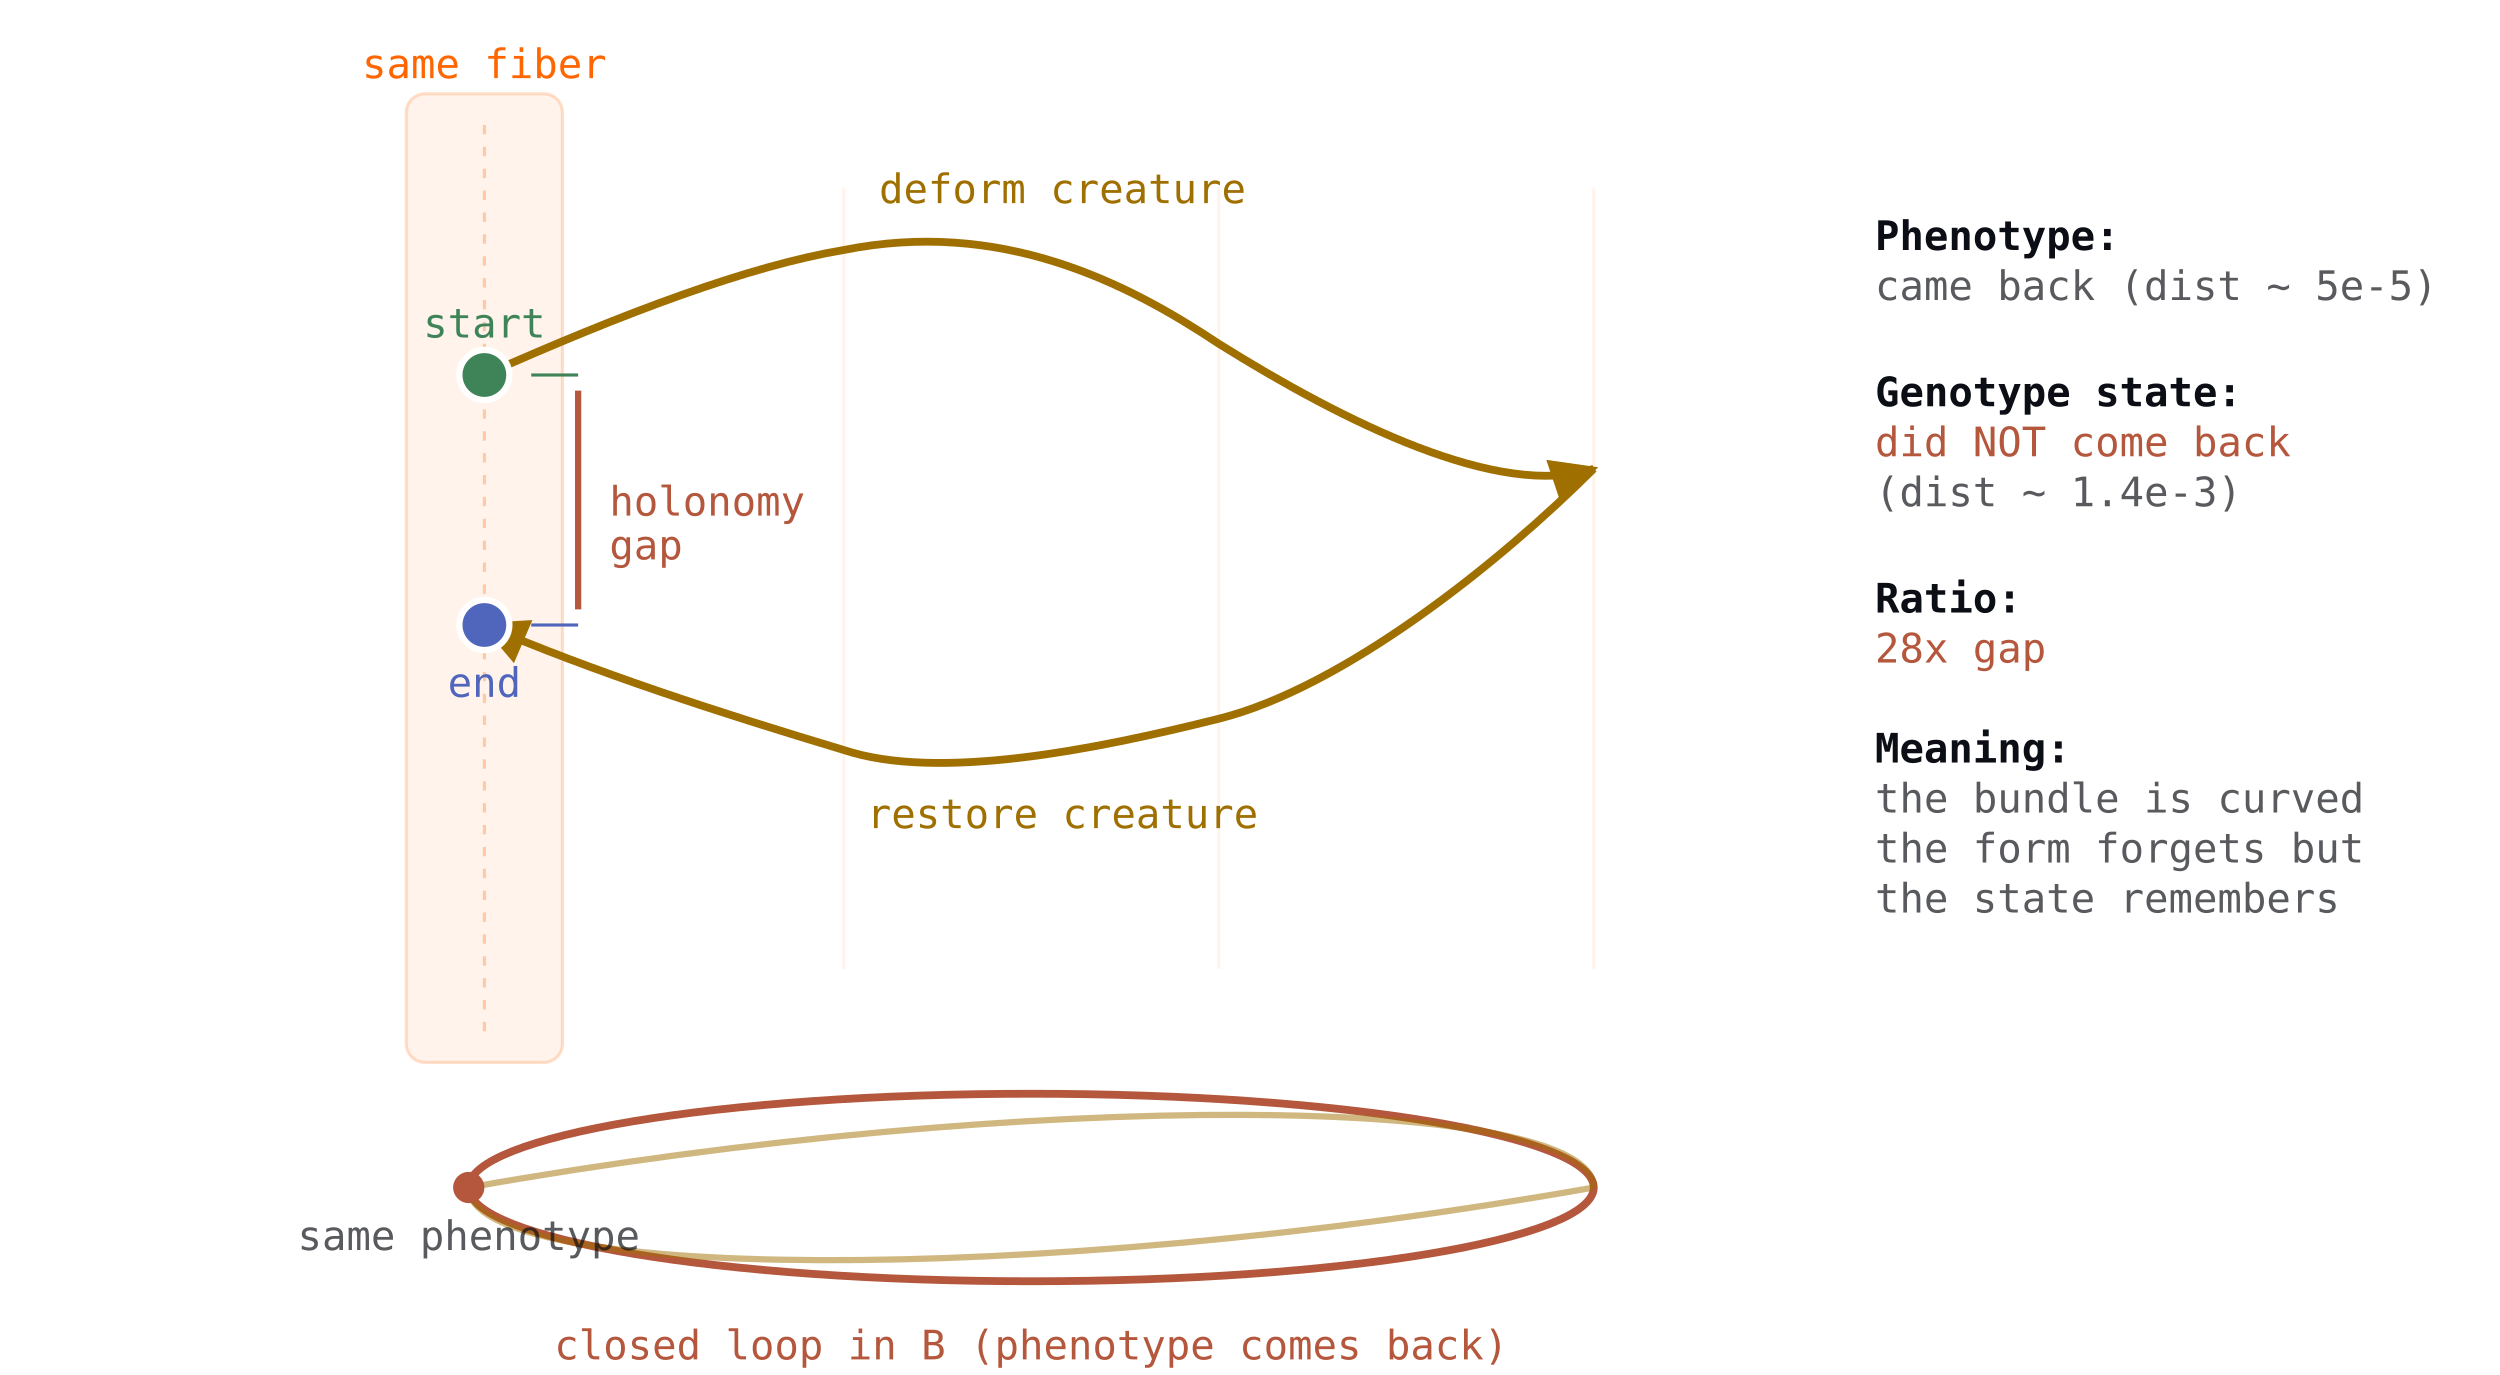
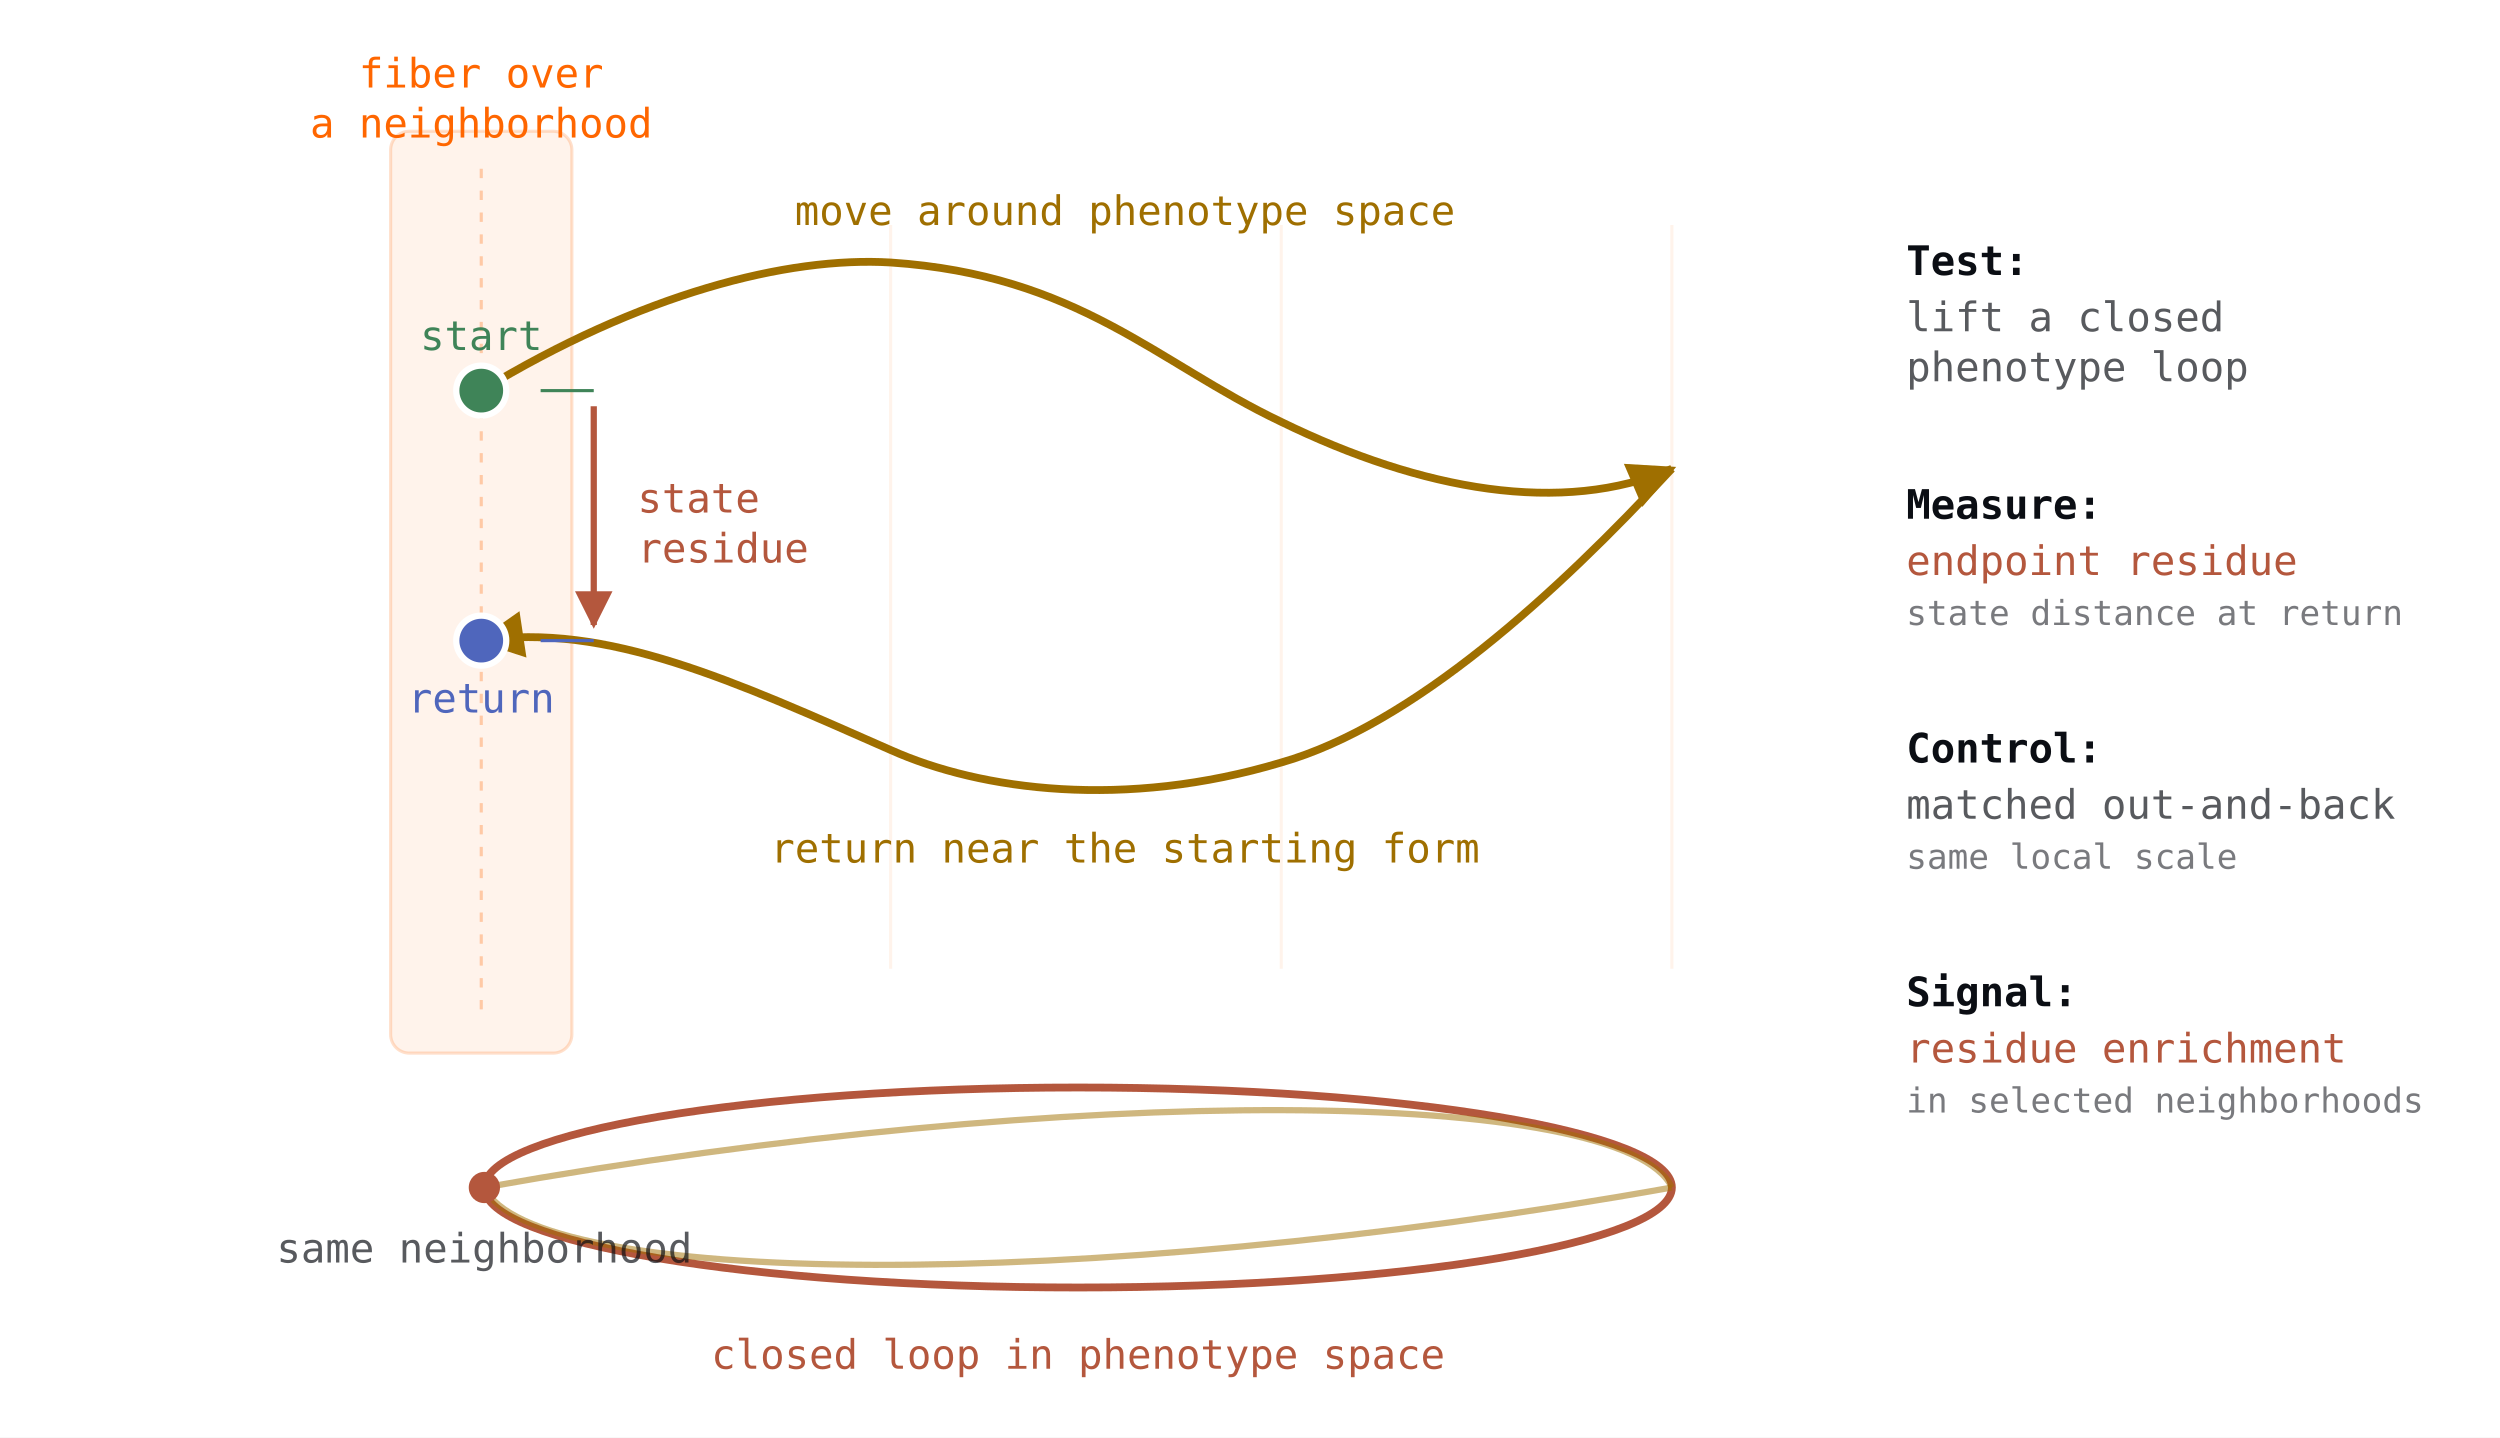
- <svg xmlns="http://www.w3.org/2000/svg" viewBox="0 0 800 440" width="800" height="440">
+ <svg xmlns="http://www.w3.org/2000/svg" viewBox="0 0 800 460" width="800" height="460">
  <style>
text { font-family: "Berkeley Mono", ui-monospace, monospace; fill: #0b0e14; }
.label { font-size: 13px; fill: rgba(11,14,20,0.68); }
- .label-bold { font-size: 13px; fill: #0b0e14; font-weight: 700; }
- .label-accent { font-size: 13px; fill: #ff6600; }
- .label-accent2 { font-size: 13px; fill: #b4573d; }
- .label-accent3 { font-size: 13px; fill: #3f8458; }
- .label-accent4 { font-size: 13px; fill: #9f6f00; }
- .label-accent5 { font-size: 13px; fill: #4f66bc; }
- .annotation { font-size: 12px; fill: rgba(11,14,20,0.5); font-style: italic; }
+ .small { font-size: 11px; fill: rgba(11,14,20,0.55); }
+ .title { font-size: 13px; fill: #0b0e14; font-weight: 700; }
+ .accent { font-size: 13px; fill: #ff6600; }
+ .red { font-size: 13px; fill: #b4573d; }
+ .green { font-size: 13px; fill: #3f8458; }
+ .gold { font-size: 13px; fill: #9f6f00; }
+ .blue { font-size: 13px; fill: #4f66bc; }
+ .note { font-size: 12px; fill: rgba(11,14,20,0.5); font-style: italic; }
</style>
-   <rect width="800" height="440" fill="#ffffff" />
+   <rect width="800" height="460" fill="#ffffff" />
  <defs>
-     <marker id="arrowYellow" viewBox="0 0 10 10" refX="9" refY="5" markerWidth="6" markerHeight="6" orient="auto">
+     <marker id="arrowGold" viewBox="0 0 10 10" refX="9" refY="5" markerWidth="6" markerHeight="6" orient="auto">
      <path d="M 0 0 L 10 5 L 0 10 z" fill="#9f6f00" />
    </marker>
+     <marker id="arrowRed" viewBox="0 0 10 10" refX="9" refY="5" markerWidth="6" markerHeight="6" orient="auto">
+       <path d="M 0 0 L 10 5 L 0 10 z" fill="#b4573d" />
+     </marker>
  </defs>
-   <rect x="130" y="30" width="50" height="310" rx="6" fill="#ff6600" fill-opacity="0.08" stroke="#ff6600" stroke-opacity="0.2" />
-   <line x1="155" y1="40" x2="155" y2="330" stroke="#ff6600" stroke-opacity="0.3" stroke-width="1" stroke-dasharray="3,4" />
+   <rect x="125" y="42" width="58" height="295" rx="6" fill="#ff6600" fill-opacity="0.08" stroke="#ff6600" stroke-opacity="0.2" />
+   <line x1="154" y1="54" x2="154" y2="323" stroke="#ff6600" stroke-opacity="0.3" stroke-width="1" stroke-dasharray="3,4" />
+   <text x="154" y="28" class="accent" text-anchor="middle">fiber over</text>
+   <text x="154" y="44" class="accent" text-anchor="middle">a neighborhood</text>
  <g stroke="#ff6600" stroke-opacity="0.08" stroke-width="1">
-     <line x1="270" y1="60" x2="270" y2="310" />
-     <line x1="390" y1="60" x2="390" y2="310" />
-     <line x1="510" y1="60" x2="510" y2="310" />
+     <line x1="285" y1="72" x2="285" y2="310" />
+     <line x1="410" y1="72" x2="410" y2="310" />
+     <line x1="535" y1="72" x2="535" y2="310" />
  </g>
-   <path d="M 155 120 C 200 100, 240 85, 270 80 C 320 70, 360 90, 390 110 C 430 135, 480 160, 510 150" stroke="#9f6f00" stroke-width="2.5" fill="none" marker-end="url(#arrowYellow)" />
-   <path d="M 510 150 C 480 180, 430 220, 390 230 C 350 240, 300 250, 270 240 C 230 228, 190 215, 155 200" stroke="#9f6f00" stroke-width="2.5" fill="none" marker-end="url(#arrowYellow)" />
-   <circle cx="155" cy="120" r="8" fill="#3f8458" stroke="#ffffff" stroke-width="2" />
-   <circle cx="155" cy="200" r="8" fill="#4f66bc" stroke="#ffffff" stroke-width="2" />
-   <line x1="170" y1="120" x2="185" y2="120" stroke="#3f8458" stroke-width="1" />
-   <line x1="170" y1="200" x2="185" y2="200" stroke="#4f66bc" stroke-width="1" />
-   <line x1="185" y1="125" x2="185" y2="195" stroke="#b4573d" stroke-width="2" marker-end="url(#arrowRed)" />
-   <text x="195" y="165" class="label-accent2">holonomy</text>
-   <text x="195" y="179" class="label-accent2">gap</text>
-   <text x="155" y="108" class="label-accent3" text-anchor="middle">start</text>
-   <text x="155" y="223" class="label-accent5" text-anchor="middle">end</text>
-   <text x="340" y="65" class="label-accent4" text-anchor="middle">deform creature</text>
-   <text x="340" y="265" class="label-accent4" text-anchor="middle">restore creature</text>
-   <ellipse cx="330" cy="380" rx="180" ry="30" fill="none" stroke="#b4573d" stroke-width="2.5" />
-   <path d="M 510 380 C 510 350, 330 348, 150 380" stroke="#9f6f00" stroke-width="2" fill="none" opacity="0.5" />
-   <path d="M 150 380 C 150 410, 330 412, 510 380" stroke="#9f6f00" stroke-width="2" fill="none" opacity="0.5" />
-   <circle cx="150" cy="380" r="5" fill="#b4573d" />
-   <text x="150" y="400" class="label" text-anchor="middle">same phenotype</text>
-   <text x="330" y="435" class="label-accent2" text-anchor="middle">closed loop in B (phenotype comes back)</text>
-   <text x="155" y="25" class="label-accent" text-anchor="middle">same fiber</text>
-   <text x="600" y="80" class="label-bold">Phenotype:</text>
-   <text x="600" y="96" class="label">came back (dist ~ 5e-5)</text>
-   <text x="600" y="130" class="label-bold">Genotype state:</text>
-   <text x="600" y="146" class="label-accent2">did NOT come back</text>
-   <text x="600" y="162" class="label">(dist ~ 1.4e-3)</text>
-   <text x="600" y="196" class="label-bold">Ratio:</text>
-   <text x="600" y="212" class="label-accent2">28x gap</text>
-   <text x="600" y="244" class="label-bold">Meaning:</text>
-   <text x="600" y="260" class="label">the bundle is curved</text>
-   <text x="600" y="276" class="label">the form forgets but</text>
-   <text x="600" y="292" class="label">the state remembers</text>
+   <path d="M 154 125 C 205 94, 252 82, 285 84 C 345 88, 370 116, 410 135 C 455 157, 500 165, 535 150" stroke="#9f6f00" stroke-width="2.5" fill="none" marker-end="url(#arrowGold)" />
+   <path d="M 535 150 C 498 190, 452 232, 410 244 C 360 259, 314 253, 285 240 C 235 218, 194 199, 154 205" stroke="#9f6f00" stroke-width="2.5" fill="none" marker-end="url(#arrowGold)" />
+   <circle cx="154" cy="125" r="8" fill="#3f8458" stroke="#ffffff" stroke-width="2" />
+   <circle cx="154" cy="205" r="8" fill="#4f66bc" stroke="#ffffff" stroke-width="2" />
+   <text x="154" y="112" class="green" text-anchor="middle">start</text>
+   <text x="154" y="228" class="blue" text-anchor="middle">return</text>
+   <line x1="173" y1="125" x2="190" y2="125" stroke="#3f8458" stroke-width="1" />
+   <line x1="173" y1="205" x2="190" y2="205" stroke="#4f66bc" stroke-width="1" />
+   <line x1="190" y1="130" x2="190" y2="200" stroke="#b4573d" stroke-width="2" marker-end="url(#arrowRed)" />
+   <text x="204" y="164" class="red">state</text>
+   <text x="204" y="180" class="red">residue</text>
+   <text x="360" y="72" class="gold" text-anchor="middle">move around phenotype space</text>
+   <text x="360" y="276" class="gold" text-anchor="middle">return near the starting form</text>
+   <ellipse cx="345" cy="380" rx="190" ry="32" fill="none" stroke="#b4573d" stroke-width="2.5" />
+   <path d="M 535 380 C 520 348, 345 346, 155 380" stroke="#9f6f00" stroke-width="2" fill="none" opacity="0.5" />
+   <path d="M 155 380 C 170 412, 345 414, 535 380" stroke="#9f6f00" stroke-width="2" fill="none" opacity="0.5" />
+   <circle cx="155" cy="380" r="5" fill="#b4573d" />
+   <text x="155" y="404" class="label" text-anchor="middle">same neighborhood</text>
+   <text x="345" y="438" class="red" text-anchor="middle">closed loop in phenotype space</text>
+   <text x="610" y="88" class="title">Test:</text>
+   <text x="610" y="106" class="label">lift a closed</text>
+   <text x="610" y="122" class="label">phenotype loop</text>
+   <text x="610" y="166" class="title">Measure:</text>
+   <text x="610" y="184" class="red">endpoint residue</text>
+   <text x="610" y="200" class="small">state distance at return</text>
+   <text x="610" y="244" class="title">Control:</text>
+   <text x="610" y="262" class="label">matched out-and-back</text>
+   <text x="610" y="278" class="small">same local scale</text>
+   <text x="610" y="322" class="title">Signal:</text>
+   <text x="610" y="340" class="red">residue enrichment</text>
+   <text x="610" y="356" class="small">in selected neighborhoods</text>
</svg>
